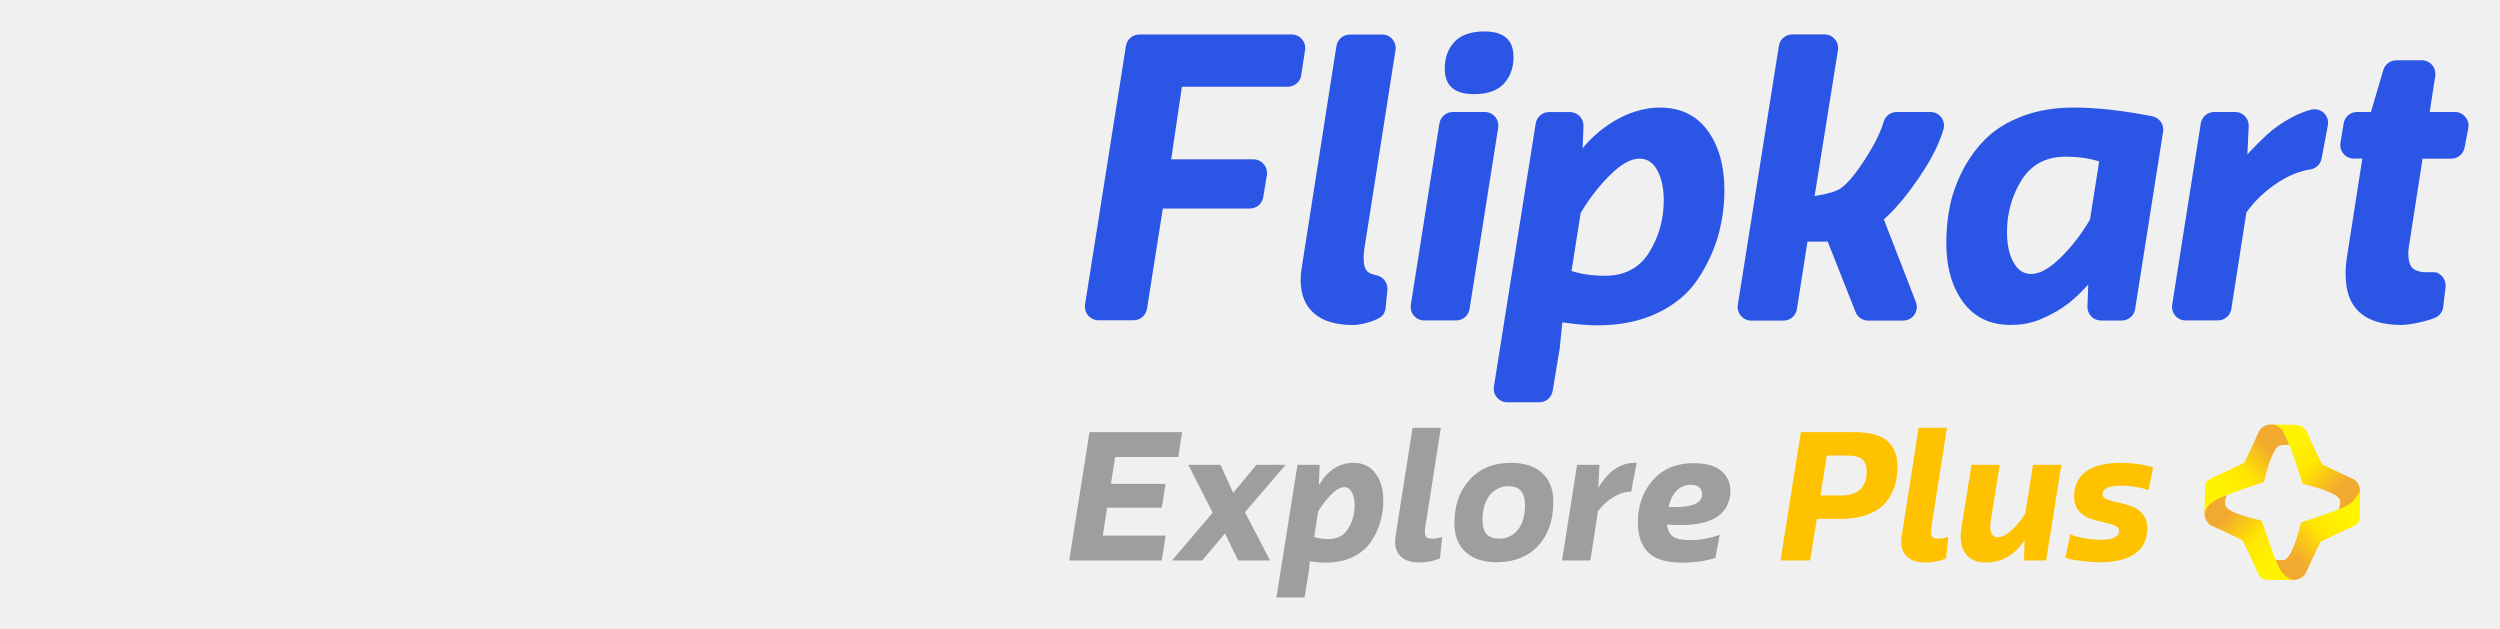
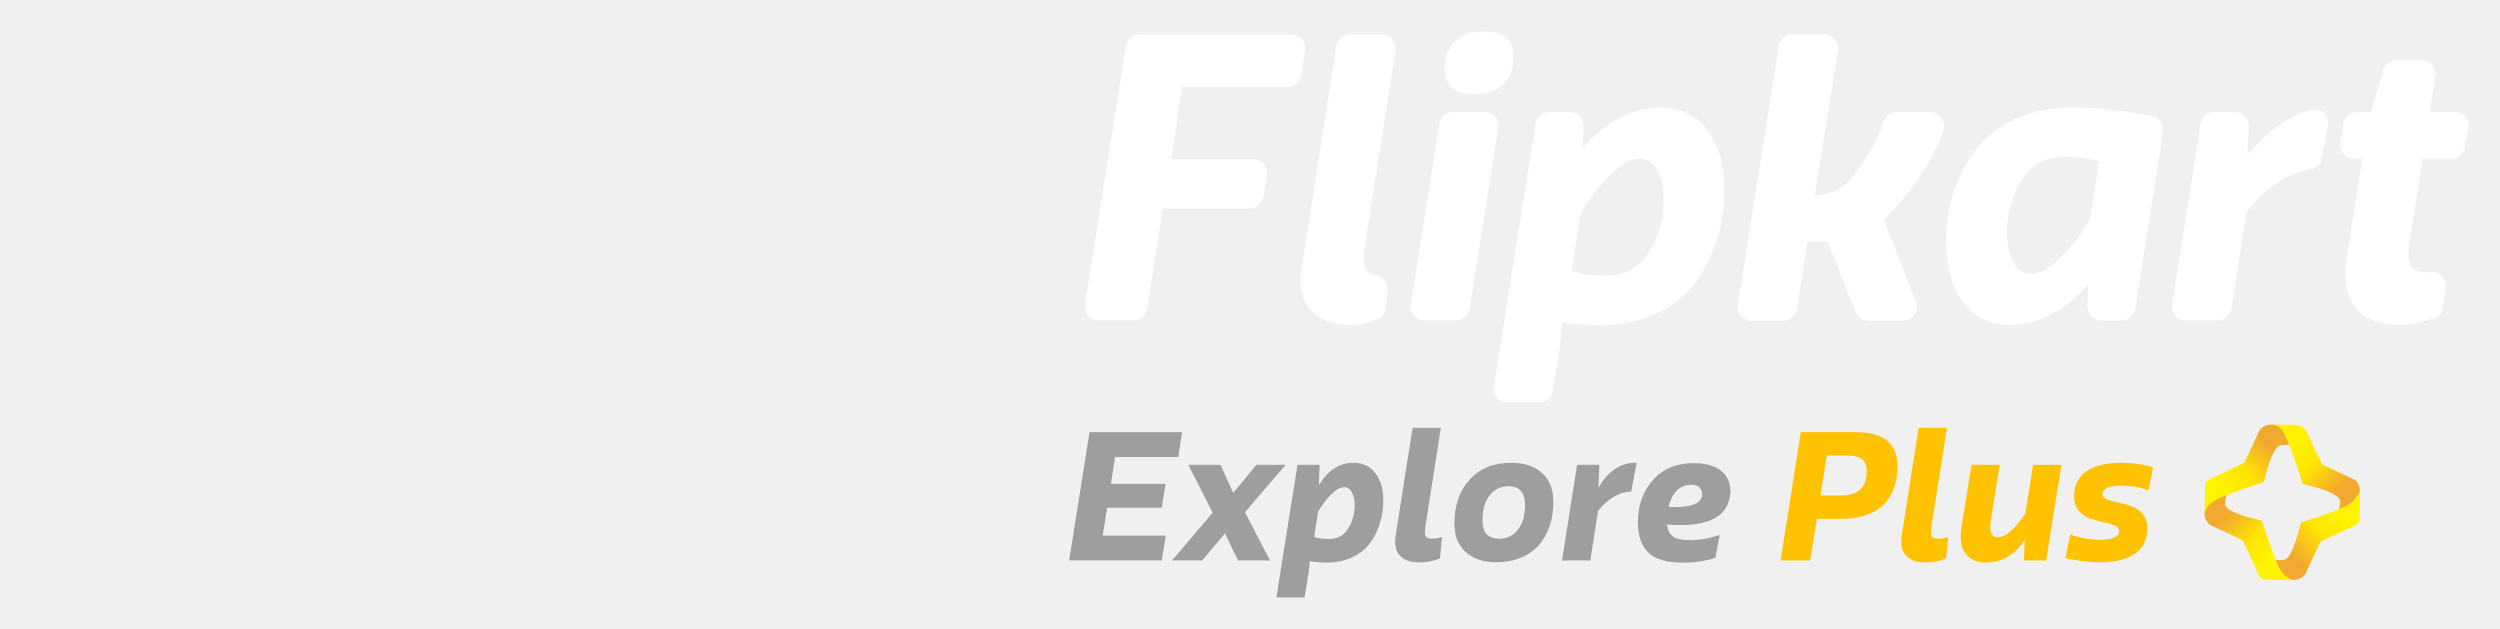
- <svg xmlns="http://www.w3.org/2000/svg" width="159" height="40" viewBox="0 0 159 40" fill="white">
-   <path d="M82.756 4.783L83.001 3.188C83.043 2.938 82.97 2.688 82.803 2.495C82.642 2.302 82.402 2.193 82.147 2.193H72.465C72.037 2.193 71.678 2.5 71.61 2.922L69.01 19.363C68.973 19.613 69.041 19.869 69.208 20.062C69.369 20.254 69.609 20.369 69.859 20.369H72.094C72.522 20.369 72.876 20.062 72.949 19.64L73.955 13.261H79.494C79.916 13.261 80.276 12.954 80.344 12.531L80.573 11.14C80.609 10.89 80.542 10.635 80.375 10.442C80.208 10.244 79.969 10.134 79.713 10.134H74.486L75.169 5.517H81.897C82.334 5.512 82.694 5.21 82.756 4.783ZM133.507 10.27L133.439 10.244C132.84 10.061 132.142 9.963 131.376 9.963C130.13 9.963 129.182 10.468 128.562 11.469C127.957 12.453 127.644 13.563 127.644 14.762C127.644 15.518 127.775 16.153 128.035 16.648C128.306 17.159 128.692 17.425 129.182 17.425C129.729 17.425 130.359 17.07 131.063 16.377C131.751 15.7 132.381 14.887 132.923 13.97L133.507 10.27ZM137.572 8.378L135.795 19.655C135.727 20.082 135.367 20.385 134.94 20.385H133.622C133.387 20.385 133.163 20.291 133.001 20.119C132.84 19.952 132.751 19.723 132.762 19.488L132.814 18.092L132.658 18.264C132.652 18.269 132.147 18.832 131.563 19.285C130.693 19.962 129.729 20.327 129.625 20.369C129.088 20.567 128.51 20.666 127.905 20.666C126.576 20.666 125.586 20.192 124.862 19.223C124.143 18.258 123.783 16.977 123.783 15.424C123.783 14.616 123.866 13.819 124.023 13.058C124.184 12.297 124.466 11.526 124.867 10.76C125.268 9.999 125.774 9.322 126.368 8.754C126.957 8.186 127.738 7.722 128.681 7.367C129.625 7.018 130.703 6.841 131.876 6.841C133.319 6.841 135.003 7.024 136.879 7.394C137.342 7.487 137.645 7.915 137.572 8.378ZM147.014 6.971C146.128 7.18 145.263 7.722 144.69 8.144C144.039 8.623 143.106 9.64 143.09 9.65L142.934 9.822L143.017 8.029C143.028 7.795 142.944 7.56 142.777 7.388C142.616 7.216 142.387 7.123 142.152 7.123H140.823C140.396 7.123 140.036 7.425 139.969 7.852L138.15 19.384C138.114 19.634 138.186 19.884 138.348 20.077C138.51 20.27 138.749 20.379 139.005 20.379H141.058C141.485 20.379 141.845 20.072 141.912 19.65L142.871 13.511C143.418 12.74 144.127 12.078 144.987 11.536C145.628 11.135 146.284 10.874 146.941 10.775C147.301 10.718 147.587 10.442 147.655 10.082L148.051 7.972C148.108 7.685 148.015 7.393 147.801 7.19C147.603 6.987 147.301 6.909 147.014 6.971ZM105.815 12.745C105.815 11.985 105.68 11.349 105.419 10.859C105.148 10.348 104.768 10.088 104.278 10.088C103.731 10.088 103.095 10.437 102.397 11.135C101.704 11.818 101.078 12.625 100.531 13.543L99.948 17.237L100.021 17.258C100.62 17.446 101.313 17.539 102.084 17.539C103.335 17.539 104.283 17.034 104.898 16.034C105.503 15.054 105.815 13.949 105.815 12.745ZM108.593 8.29C109.307 9.254 109.672 10.536 109.672 12.084C109.672 13.105 109.531 14.105 109.255 15.054C108.978 16.002 108.541 16.924 107.952 17.8C107.368 18.665 106.524 19.374 105.44 19.895C104.351 20.421 103.059 20.692 101.605 20.692C101.032 20.692 100.307 20.635 99.453 20.515L99.364 20.505L99.208 22.068C99.203 22.084 99.203 22.099 99.203 22.12L98.749 24.866C98.676 25.283 98.322 25.585 97.9 25.585H95.862C95.607 25.585 95.372 25.476 95.211 25.283C95.044 25.09 94.971 24.84 95.013 24.585L97.671 7.852C97.738 7.43 98.098 7.128 98.525 7.128H99.844C100.078 7.128 100.307 7.221 100.469 7.388C100.63 7.56 100.719 7.789 100.709 8.019L100.656 9.436L100.813 9.238C100.828 9.223 102.084 7.696 104.007 7.091C104.539 6.924 105.049 6.841 105.565 6.841C106.873 6.846 107.869 7.315 108.593 8.29ZM156.133 7.123H154.528L154.883 4.83C154.919 4.58 154.846 4.324 154.685 4.137C154.523 3.944 154.278 3.834 154.028 3.834H152.407C152.027 3.834 151.688 4.084 151.579 4.454L150.792 7.123H149.906C149.479 7.123 149.125 7.425 149.057 7.847L148.854 9.087C148.817 9.337 148.88 9.592 149.052 9.785C149.213 9.978 149.453 10.088 149.708 10.088H150.245L149.286 16.226C149.218 16.612 149.182 17.013 149.182 17.435C149.182 18.524 149.468 19.316 150.063 19.858C150.646 20.39 151.537 20.666 152.72 20.666C153.429 20.666 154.429 20.369 154.549 20.327C154.643 20.291 154.82 20.234 154.841 20.223C154.878 20.208 154.914 20.192 154.945 20.176C155.195 20.041 155.357 19.796 155.388 19.52L155.539 18.248C155.565 17.982 155.472 17.711 155.274 17.529C155.216 17.477 155.159 17.43 155.091 17.388C155.044 17.368 155.003 17.346 154.956 17.331C154.924 17.32 154.846 17.305 154.539 17.31C154.466 17.31 154.388 17.315 154.31 17.315C154.169 17.315 154.08 17.31 154.033 17.3C153.913 17.279 153.616 17.216 153.465 17.081C153.392 17.018 153.168 16.82 153.168 16.091C153.168 16.018 153.174 15.908 153.194 15.752L154.075 10.093H155.894C156.305 10.093 156.665 9.801 156.743 9.4L156.983 8.159C157.035 7.904 156.967 7.644 156.8 7.446C156.639 7.237 156.394 7.123 156.133 7.123ZM123.47 7.472C123.309 7.253 123.048 7.123 122.777 7.123H120.63C120.25 7.123 119.911 7.378 119.802 7.738C119.619 8.363 119.276 9.082 118.77 9.884C118.067 11.015 117.488 11.713 116.998 12.026L116.92 12.063C116.748 12.151 116.477 12.281 115.529 12.448L115.409 12.469L116.894 3.188C116.931 2.938 116.863 2.683 116.696 2.495C116.535 2.302 116.295 2.188 116.045 2.188H113.992C113.564 2.188 113.205 2.495 113.137 2.917L110.526 19.389C110.484 19.64 110.557 19.89 110.719 20.082C110.881 20.275 111.125 20.39 111.376 20.39H113.429C113.856 20.39 114.216 20.082 114.283 19.66L114.956 15.366H116.243L118.014 19.843C118.145 20.176 118.463 20.39 118.817 20.39H121.047C121.521 20.39 121.912 20.004 121.912 19.525C121.912 19.41 121.886 19.29 121.839 19.181L119.812 13.954L119.854 13.918C120.693 13.162 121.553 12.089 122.413 10.739C122.97 9.864 123.366 9.019 123.601 8.243C123.684 7.972 123.632 7.69 123.47 7.472ZM93.741 5.986C94.596 5.986 95.237 5.768 95.643 5.325C96.055 4.876 96.258 4.324 96.258 3.626C96.258 3.084 96.107 2.678 95.8 2.407C95.497 2.136 95.028 2 94.403 2C93.549 2 92.907 2.224 92.506 2.662C92.089 3.11 91.886 3.668 91.886 4.366C91.886 4.908 92.043 5.314 92.345 5.58C92.657 5.856 93.111 5.986 93.741 5.986ZM94.434 7.123H92.402C91.975 7.123 91.62 7.425 91.547 7.847L89.729 19.384C89.692 19.634 89.76 19.89 89.927 20.077C90.088 20.27 90.328 20.379 90.578 20.379H92.611C93.038 20.379 93.392 20.072 93.465 19.65L95.284 8.118C95.32 7.868 95.252 7.612 95.086 7.425C94.924 7.237 94.69 7.123 94.434 7.123ZM88.556 2.495C88.718 2.688 88.796 2.938 88.754 3.188L86.753 15.955C86.732 16.174 86.727 16.309 86.727 16.398C86.727 16.825 86.811 17.122 86.972 17.274C87.123 17.414 87.457 17.492 87.514 17.503C87.697 17.529 87.868 17.623 87.999 17.758C88.171 17.941 88.259 18.191 88.238 18.441L88.124 19.587C88.098 19.832 87.993 20.035 87.842 20.145C87.702 20.239 87.53 20.327 87.311 20.411C87.092 20.494 86.477 20.671 86.05 20.671C84.971 20.671 84.137 20.421 83.569 19.926C83.007 19.436 82.72 18.722 82.72 17.8C82.72 17.55 82.746 17.274 82.798 16.977C82.814 16.852 84.971 3.079 84.997 2.928C85.065 2.506 85.424 2.198 85.852 2.198H87.905C88.155 2.193 88.39 2.302 88.556 2.495Z" fill="#2A55E5" />
+ <svg xmlns="http://www.w3.org/2000/svg" width="159" height="40" viewBox="0 0 159 40" fill="#fff">
+   <path d="M82.756 4.783L83.001 3.188C83.043 2.938 82.97 2.688 82.803 2.495C82.642 2.302 82.402 2.193 82.147 2.193H72.465C72.037 2.193 71.678 2.5 71.61 2.922L69.01 19.363C68.973 19.613 69.041 19.869 69.208 20.062C69.369 20.254 69.609 20.369 69.859 20.369H72.094C72.522 20.369 72.876 20.062 72.949 19.64L73.955 13.261H79.494C79.916 13.261 80.276 12.954 80.344 12.531L80.573 11.14C80.609 10.89 80.542 10.635 80.375 10.442C80.208 10.244 79.969 10.134 79.713 10.134H74.486L75.169 5.517H81.897C82.334 5.512 82.694 5.21 82.756 4.783ZM133.507 10.27L133.439 10.244C132.84 10.061 132.142 9.963 131.376 9.963C130.13 9.963 129.182 10.468 128.562 11.469C127.957 12.453 127.644 13.563 127.644 14.762C127.644 15.518 127.775 16.153 128.035 16.648C128.306 17.159 128.692 17.425 129.182 17.425C129.729 17.425 130.359 17.07 131.063 16.377C131.751 15.7 132.381 14.887 132.923 13.97L133.507 10.27ZM137.572 8.378L135.795 19.655C135.727 20.082 135.367 20.385 134.94 20.385H133.622C133.387 20.385 133.163 20.291 133.001 20.119C132.84 19.952 132.751 19.723 132.762 19.488L132.814 18.092L132.658 18.264C132.652 18.269 132.147 18.832 131.563 19.285C130.693 19.962 129.729 20.327 129.625 20.369C129.088 20.567 128.51 20.666 127.905 20.666C126.576 20.666 125.586 20.192 124.862 19.223C124.143 18.258 123.783 16.977 123.783 15.424C123.783 14.616 123.866 13.819 124.023 13.058C124.184 12.297 124.466 11.526 124.867 10.76C125.268 9.999 125.774 9.322 126.368 8.754C126.957 8.186 127.738 7.722 128.681 7.367C129.625 7.018 130.703 6.841 131.876 6.841C133.319 6.841 135.003 7.024 136.879 7.394C137.342 7.487 137.645 7.915 137.572 8.378ZM147.014 6.971C146.128 7.18 145.263 7.722 144.69 8.144C144.039 8.623 143.106 9.64 143.09 9.65L142.934 9.822L143.017 8.029C143.028 7.795 142.944 7.56 142.777 7.388C142.616 7.216 142.387 7.123 142.152 7.123H140.823C140.396 7.123 140.036 7.425 139.969 7.852L138.15 19.384C138.114 19.634 138.186 19.884 138.348 20.077C138.51 20.27 138.749 20.379 139.005 20.379H141.058C141.485 20.379 141.845 20.072 141.912 19.65L142.871 13.511C143.418 12.74 144.127 12.078 144.987 11.536C145.628 11.135 146.284 10.874 146.941 10.775C147.301 10.718 147.587 10.442 147.655 10.082L148.051 7.972C148.108 7.685 148.015 7.393 147.801 7.19C147.603 6.987 147.301 6.909 147.014 6.971ZM105.815 12.745C105.815 11.985 105.68 11.349 105.419 10.859C105.148 10.348 104.768 10.088 104.278 10.088C103.731 10.088 103.095 10.437 102.397 11.135C101.704 11.818 101.078 12.625 100.531 13.543L99.948 17.237L100.021 17.258C100.62 17.446 101.313 17.539 102.084 17.539C103.335 17.539 104.283 17.034 104.898 16.034C105.503 15.054 105.815 13.949 105.815 12.745ZM108.593 8.29C109.307 9.254 109.672 10.536 109.672 12.084C109.672 13.105 109.531 14.105 109.255 15.054C108.978 16.002 108.541 16.924 107.952 17.8C107.368 18.665 106.524 19.374 105.44 19.895C104.351 20.421 103.059 20.692 101.605 20.692C101.032 20.692 100.307 20.635 99.453 20.515L99.364 20.505L99.208 22.068C99.203 22.084 99.203 22.099 99.203 22.12L98.749 24.866C98.676 25.283 98.322 25.585 97.9 25.585H95.862C95.607 25.585 95.372 25.476 95.211 25.283C95.044 25.09 94.971 24.84 95.013 24.585L97.671 7.852C97.738 7.43 98.098 7.128 98.525 7.128H99.844C100.078 7.128 100.307 7.221 100.469 7.388C100.63 7.56 100.719 7.789 100.709 8.019L100.656 9.436L100.813 9.238C100.828 9.223 102.084 7.696 104.007 7.091C104.539 6.924 105.049 6.841 105.565 6.841C106.873 6.846 107.869 7.315 108.593 8.29ZM156.133 7.123H154.528L154.883 4.83C154.919 4.58 154.846 4.324 154.685 4.137C154.523 3.944 154.278 3.834 154.028 3.834H152.407C152.027 3.834 151.688 4.084 151.579 4.454L150.792 7.123H149.906C149.479 7.123 149.125 7.425 149.057 7.847L148.854 9.087C148.817 9.337 148.88 9.592 149.052 9.785C149.213 9.978 149.453 10.088 149.708 10.088H150.245L149.286 16.226C149.218 16.612 149.182 17.013 149.182 17.435C149.182 18.524 149.468 19.316 150.063 19.858C150.646 20.39 151.537 20.666 152.72 20.666C153.429 20.666 154.429 20.369 154.549 20.327C154.643 20.291 154.82 20.234 154.841 20.223C154.878 20.208 154.914 20.192 154.945 20.176C155.195 20.041 155.357 19.796 155.388 19.52L155.539 18.248C155.565 17.982 155.472 17.711 155.274 17.529C155.216 17.477 155.159 17.43 155.091 17.388C155.044 17.368 155.003 17.346 154.956 17.331C154.924 17.32 154.846 17.305 154.539 17.31C154.466 17.31 154.388 17.315 154.31 17.315C154.169 17.315 154.08 17.31 154.033 17.3C153.913 17.279 153.616 17.216 153.465 17.081C153.392 17.018 153.168 16.82 153.168 16.091C153.168 16.018 153.174 15.908 153.194 15.752L154.075 10.093H155.894C156.305 10.093 156.665 9.801 156.743 9.4L156.983 8.159C157.035 7.904 156.967 7.644 156.8 7.446C156.639 7.237 156.394 7.123 156.133 7.123ZM123.47 7.472C123.309 7.253 123.048 7.123 122.777 7.123H120.63C120.25 7.123 119.911 7.378 119.802 7.738C119.619 8.363 119.276 9.082 118.77 9.884C118.067 11.015 117.488 11.713 116.998 12.026L116.92 12.063C116.748 12.151 116.477 12.281 115.529 12.448L115.409 12.469L116.894 3.188C116.931 2.938 116.863 2.683 116.696 2.495C116.535 2.302 116.295 2.188 116.045 2.188H113.992C113.564 2.188 113.205 2.495 113.137 2.917L110.526 19.389C110.484 19.64 110.557 19.89 110.719 20.082C110.881 20.275 111.125 20.39 111.376 20.39H113.429C113.856 20.39 114.216 20.082 114.283 19.66L114.956 15.366H116.243L118.014 19.843C118.145 20.176 118.463 20.39 118.817 20.39H121.047C121.521 20.39 121.912 20.004 121.912 19.525C121.912 19.41 121.886 19.29 121.839 19.181L119.812 13.954L119.854 13.918C120.693 13.162 121.553 12.089 122.413 10.739C122.97 9.864 123.366 9.019 123.601 8.243C123.684 7.972 123.632 7.69 123.47 7.472ZM93.741 5.986C94.596 5.986 95.237 5.768 95.643 5.325C96.055 4.876 96.258 4.324 96.258 3.626C96.258 3.084 96.107 2.678 95.8 2.407C95.497 2.136 95.028 2 94.403 2C93.549 2 92.907 2.224 92.506 2.662C92.089 3.11 91.886 3.668 91.886 4.366C91.886 4.908 92.043 5.314 92.345 5.58C92.657 5.856 93.111 5.986 93.741 5.986ZM94.434 7.123H92.402C91.975 7.123 91.62 7.425 91.547 7.847L89.729 19.384C89.692 19.634 89.76 19.89 89.927 20.077C90.088 20.27 90.328 20.379 90.578 20.379H92.611C93.038 20.379 93.392 20.072 93.465 19.65L95.284 8.118C95.32 7.868 95.252 7.612 95.086 7.425C94.924 7.237 94.69 7.123 94.434 7.123ZM88.556 2.495C88.718 2.688 88.796 2.938 88.754 3.188L86.753 15.955C86.732 16.174 86.727 16.309 86.727 16.398C86.727 16.825 86.811 17.122 86.972 17.274C87.123 17.414 87.457 17.492 87.514 17.503C87.697 17.529 87.868 17.623 87.999 17.758C88.171 17.941 88.259 18.191 88.238 18.441L88.124 19.587C88.098 19.832 87.993 20.035 87.842 20.145C87.702 20.239 87.53 20.327 87.311 20.411C87.092 20.494 86.477 20.671 86.05 20.671C84.971 20.671 84.137 20.421 83.569 19.926C83.007 19.436 82.72 18.722 82.72 17.8C82.72 17.55 82.746 17.274 82.798 16.977C82.814 16.852 84.971 3.079 84.997 2.928C85.065 2.506 85.424 2.198 85.852 2.198H87.905C88.155 2.193 88.39 2.302 88.556 2.495Z" fill="#fff" />
  <path d="M147.678 29.524C147.678 29.524 148.967 30.165 149.603 30.437C150.221 30.701 150.291 31.69 149.611 32.025C148.93 32.359 148.742 32.413 148.742 32.413C148.742 32.413 148.849 32.136 148.835 31.868C148.791 31.39 147.385 31.003 146.453 30.774C146.453 30.774 145.738 28.521 145.414 27.894C145.089 27.263 144.43 27 144.43 27L145.988 27.021C145.988 27.021 146.524 26.995 146.762 27.572C146.999 28.151 147.678 29.524 147.678 29.524Z" fill="url(#paint0_linear_11912_12661)" />
  <path d="M147.588 34.458C147.588 34.458 146.956 35.737 146.678 36.391C146.414 37.012 145.409 37.082 145.076 36.399C144.743 35.716 144.709 35.595 144.709 35.595C144.709 35.595 144.91 35.635 145.23 35.62C145.706 35.577 146.114 34.165 146.343 33.23C146.343 33.23 148.585 32.511 149.212 32.187C149.841 31.861 150.101 31.199 150.101 31.199L150.08 32.997C150.08 32.997 150.107 33.303 149.532 33.542C148.955 33.778 147.588 34.458 147.588 34.458Z" fill="url(#paint1_linear_11912_12661)" />
  <path d="M142.628 34.368C142.628 34.368 141.346 33.731 140.703 33.456C140.084 33.192 140.014 32.201 140.695 31.868C141.375 31.534 141.649 31.473 141.649 31.473C141.649 31.473 141.472 31.756 141.515 32.076C141.56 32.555 142.922 32.889 143.851 33.119C143.851 33.119 144.593 35.358 144.89 35.998C145.252 36.778 145.852 36.898 145.852 36.898L144.085 36.871C144.085 36.871 143.779 36.898 143.541 36.321C143.306 35.741 142.628 34.368 142.628 34.368Z" fill="url(#paint2_linear_11912_12661)" />
  <path d="M142.734 29.425C142.734 29.425 143.368 28.14 143.643 27.493C143.906 26.872 144.892 26.803 145.225 27.485C145.558 28.168 145.59 28.291 145.59 28.291C145.59 28.291 145.339 28.295 145.073 28.31C144.596 28.355 144.208 29.721 143.98 30.655C143.98 30.655 141.744 31.389 141.111 31.698C140.24 32.122 140.207 32.666 140.207 32.666L140.243 30.89C140.243 30.89 140.216 30.584 140.791 30.345C141.366 30.106 142.734 29.425 142.734 29.425Z" fill="url(#paint3_linear_11912_12661)" />
  <path d="M73.887 35.645H68L69.293 27.484H75.18L74.938 29.066H70.921L70.655 30.774H74.13L73.887 32.286H70.413L70.136 34.064H74.141L73.887 35.645Z" fill="#9E9E9E" />
  <path d="M80.774 35.645H78.742L77.911 33.925L76.457 35.645H74.54L77.126 32.609L75.579 29.562H77.623L78.431 31.351L79.908 29.562H81.767L79.181 32.575L80.774 35.645Z" fill="#9E9E9E" />
  <path d="M86.074 29.435C86.682 29.435 87.151 29.658 87.482 30.105C87.813 30.551 87.979 31.132 87.979 31.848C87.979 32.317 87.913 32.771 87.782 33.21C87.659 33.641 87.463 34.056 87.194 34.456C86.924 34.857 86.54 35.18 86.039 35.426C85.539 35.665 84.954 35.784 84.285 35.784C84.023 35.784 83.696 35.757 83.303 35.703L83.234 36.384L82.969 38H81.179L82.519 29.562H83.927L83.881 30.855C84.45 29.908 85.181 29.435 86.074 29.435ZM85.497 30.982C85.258 30.982 84.981 31.136 84.666 31.444C84.358 31.751 84.081 32.113 83.834 32.529L83.581 34.156C83.85 34.241 84.158 34.283 84.504 34.283C85.058 34.283 85.47 34.064 85.739 33.625C86.016 33.179 86.155 32.686 86.155 32.148C86.155 31.809 86.097 31.532 85.982 31.317C85.866 31.093 85.704 30.982 85.497 30.982Z" fill="#9E9E9E" />
  <path d="M91.72 34.156L91.582 35.518C91.158 35.688 90.724 35.772 90.277 35.772C89.777 35.772 89.392 35.657 89.123 35.426C88.861 35.195 88.73 34.864 88.73 34.433C88.73 34.318 88.742 34.191 88.765 34.052L89.839 27.207H91.639L90.635 33.602C90.627 33.694 90.624 33.76 90.624 33.798C90.624 33.983 90.654 34.106 90.716 34.168C90.785 34.229 90.92 34.26 91.12 34.26C91.282 34.26 91.482 34.225 91.72 34.156Z" fill="#9E9E9E" />
  <path d="M95.132 35.761C94.301 35.745 93.654 35.522 93.192 35.091C92.731 34.66 92.5 34.056 92.5 33.279C92.5 32.14 92.823 31.216 93.469 30.509C94.124 29.793 94.993 29.435 96.078 29.435C96.94 29.435 97.606 29.65 98.075 30.081C98.552 30.505 98.791 31.113 98.791 31.905C98.791 33.083 98.468 34.022 97.821 34.722C97.175 35.414 96.278 35.761 95.132 35.761ZM95.328 34.26C95.836 34.26 96.24 34.072 96.54 33.694C96.84 33.31 96.99 32.786 96.99 32.125C96.99 31.324 96.648 30.924 95.963 30.924C95.463 30.924 95.059 31.113 94.751 31.49C94.443 31.867 94.289 32.394 94.289 33.071C94.289 33.479 94.374 33.779 94.543 33.972C94.72 34.156 94.982 34.252 95.328 34.26Z" fill="#9E9E9E" />
  <path d="M99.345 35.645L100.303 29.562H101.723L101.654 31.028C102.277 29.966 103.054 29.435 103.986 29.435H104.089L103.743 31.27C103.351 31.27 102.962 31.393 102.577 31.64C102.192 31.878 101.877 32.171 101.631 32.517L101.146 35.645H99.345Z" fill="#9E9E9E" />
  <path d="M110.056 31.27C109.994 32.686 108.936 33.394 106.881 33.394C106.589 33.394 106.304 33.383 106.027 33.36C106.065 33.714 106.189 33.968 106.396 34.122C106.612 34.276 106.977 34.352 107.493 34.352C108.101 34.352 108.728 34.241 109.375 34.018L109.098 35.484C108.451 35.684 107.758 35.784 107.02 35.784C105.988 35.784 105.253 35.565 104.815 35.126C104.384 34.687 104.168 34.052 104.168 33.221C104.168 32.159 104.484 31.267 105.115 30.543C105.754 29.82 106.612 29.458 107.689 29.458C108.497 29.458 109.094 29.623 109.478 29.954C109.863 30.278 110.056 30.716 110.056 31.27ZM106.119 32.228C106.196 32.244 106.319 32.252 106.489 32.252C107.666 32.252 108.255 31.978 108.255 31.432C108.255 31.255 108.197 31.113 108.082 31.005C107.966 30.889 107.793 30.832 107.562 30.832C107.193 30.832 106.885 30.955 106.639 31.201C106.4 31.447 106.227 31.79 106.119 32.228Z" fill="#9E9E9E" />
  <path d="M115.123 35.645H113.242L114.535 27.484H117.882C118.906 27.484 119.625 27.673 120.041 28.05C120.464 28.427 120.676 28.958 120.676 29.643C120.676 29.989 120.645 30.312 120.584 30.612C120.522 30.905 120.407 31.205 120.237 31.513C120.076 31.813 119.86 32.071 119.591 32.286C119.329 32.494 118.979 32.667 118.54 32.806C118.102 32.937 117.594 33.002 117.017 33.002H115.551L115.123 35.645ZM115.781 31.513H117.086C118.179 31.513 118.725 30.993 118.725 29.954C118.725 29.631 118.633 29.389 118.448 29.227C118.263 29.058 117.944 28.973 117.49 28.973H116.185L115.781 31.513Z" fill="#FFC200" />
  <path d="M123.907 34.156L123.769 35.518C123.345 35.688 122.91 35.772 122.464 35.772C121.964 35.772 121.579 35.657 121.31 35.426C121.048 35.195 120.917 34.864 120.917 34.433C120.917 34.318 120.929 34.191 120.952 34.052L122.025 27.207H123.826L122.822 33.602C122.814 33.694 122.81 33.76 122.81 33.798C122.81 33.983 122.841 34.106 122.903 34.168C122.972 34.229 123.107 34.26 123.307 34.26C123.468 34.26 123.668 34.225 123.907 34.156Z" fill="#FFC200" />
  <path d="M131.104 29.562L130.134 35.645H128.726L128.772 34.352C128.133 35.299 127.314 35.772 126.313 35.772C125.775 35.772 125.371 35.622 125.101 35.322C124.832 35.022 124.697 34.622 124.697 34.122C124.697 33.914 124.713 33.729 124.743 33.568L125.39 29.562H127.179L126.614 33.117C126.59 33.233 126.579 33.356 126.579 33.487C126.579 33.941 126.741 34.168 127.064 34.168C127.318 34.168 127.602 34.026 127.918 33.741C128.234 33.456 128.53 33.098 128.807 32.667L129.303 29.562H131.104Z" fill="#FFC200" />
  <path d="M131.36 35.472L131.672 33.972C131.726 34.033 131.968 34.11 132.399 34.203C132.83 34.287 133.234 34.329 133.611 34.329C134.389 34.329 134.777 34.137 134.777 33.752C134.777 33.614 134.677 33.502 134.477 33.417C134.285 33.333 134.046 33.264 133.761 33.21C133.484 33.148 133.203 33.071 132.919 32.979C132.642 32.879 132.403 32.713 132.203 32.483C132.011 32.244 131.914 31.944 131.914 31.582C131.914 30.889 132.165 30.358 132.665 29.989C133.165 29.62 133.919 29.435 134.927 29.435C135.258 29.435 135.581 29.458 135.897 29.504C136.212 29.543 136.451 29.585 136.613 29.631C136.782 29.677 136.89 29.716 136.936 29.747L136.636 31.201C136.505 31.116 136.266 31.043 135.92 30.982C135.574 30.92 135.239 30.889 134.916 30.889C134.115 30.889 133.715 31.074 133.715 31.444C133.715 31.574 133.811 31.678 134.004 31.755C134.204 31.832 134.442 31.901 134.719 31.963C134.997 32.017 135.274 32.094 135.551 32.194C135.835 32.286 136.074 32.452 136.266 32.69C136.466 32.921 136.566 33.217 136.566 33.579C136.566 34.326 136.297 34.876 135.758 35.23C135.227 35.584 134.496 35.761 133.565 35.761C133.211 35.761 132.853 35.738 132.492 35.692C132.13 35.645 131.857 35.603 131.672 35.565C131.495 35.518 131.391 35.488 131.36 35.472Z" fill="#FFC200" />
  <defs>
    <linearGradient id="paint0_linear_11912_12661" x1="144.463" y1="26.966" x2="149.609" y2="32.094" gradientUnits="userSpaceOnUse">
      <stop offset="0.041" stop-color="#FFF300" />
      <stop offset="0.273" stop-color="#FFF300" />
      <stop offset="0.502" stop-color="#FFE500" />
      <stop offset="0.813" stop-color="#F2A930" />
    </linearGradient>
    <linearGradient id="paint1_linear_11912_12661" x1="145.01" y1="36.4" x2="150.165" y2="31.263" gradientUnits="userSpaceOnUse">
      <stop offset="0.187" stop-color="#F2A930" />
      <stop offset="0.498" stop-color="#FFE500" />
      <stop offset="0.727" stop-color="#FFF300" />
      <stop offset="0.959" stop-color="#FFF300" />
    </linearGradient>
    <linearGradient id="paint2_linear_11912_12661" x1="140.703" y1="31.791" x2="145.84" y2="36.91" gradientUnits="userSpaceOnUse">
      <stop offset="0.187" stop-color="#F2A930" />
      <stop offset="0.498" stop-color="#FFE500" />
      <stop offset="0.727" stop-color="#FFF300" />
      <stop offset="0.959" stop-color="#FFF300" />
    </linearGradient>
    <linearGradient id="paint3_linear_11912_12661" x1="140.179" y1="32.638" x2="145.322" y2="27.514" gradientUnits="userSpaceOnUse">
      <stop offset="0.041" stop-color="#FFF300" />
      <stop offset="0.273" stop-color="#FFF300" />
      <stop offset="0.502" stop-color="#FFE500" />
      <stop offset="0.813" stop-color="#F2A930" />
    </linearGradient>
  </defs>
</svg>
